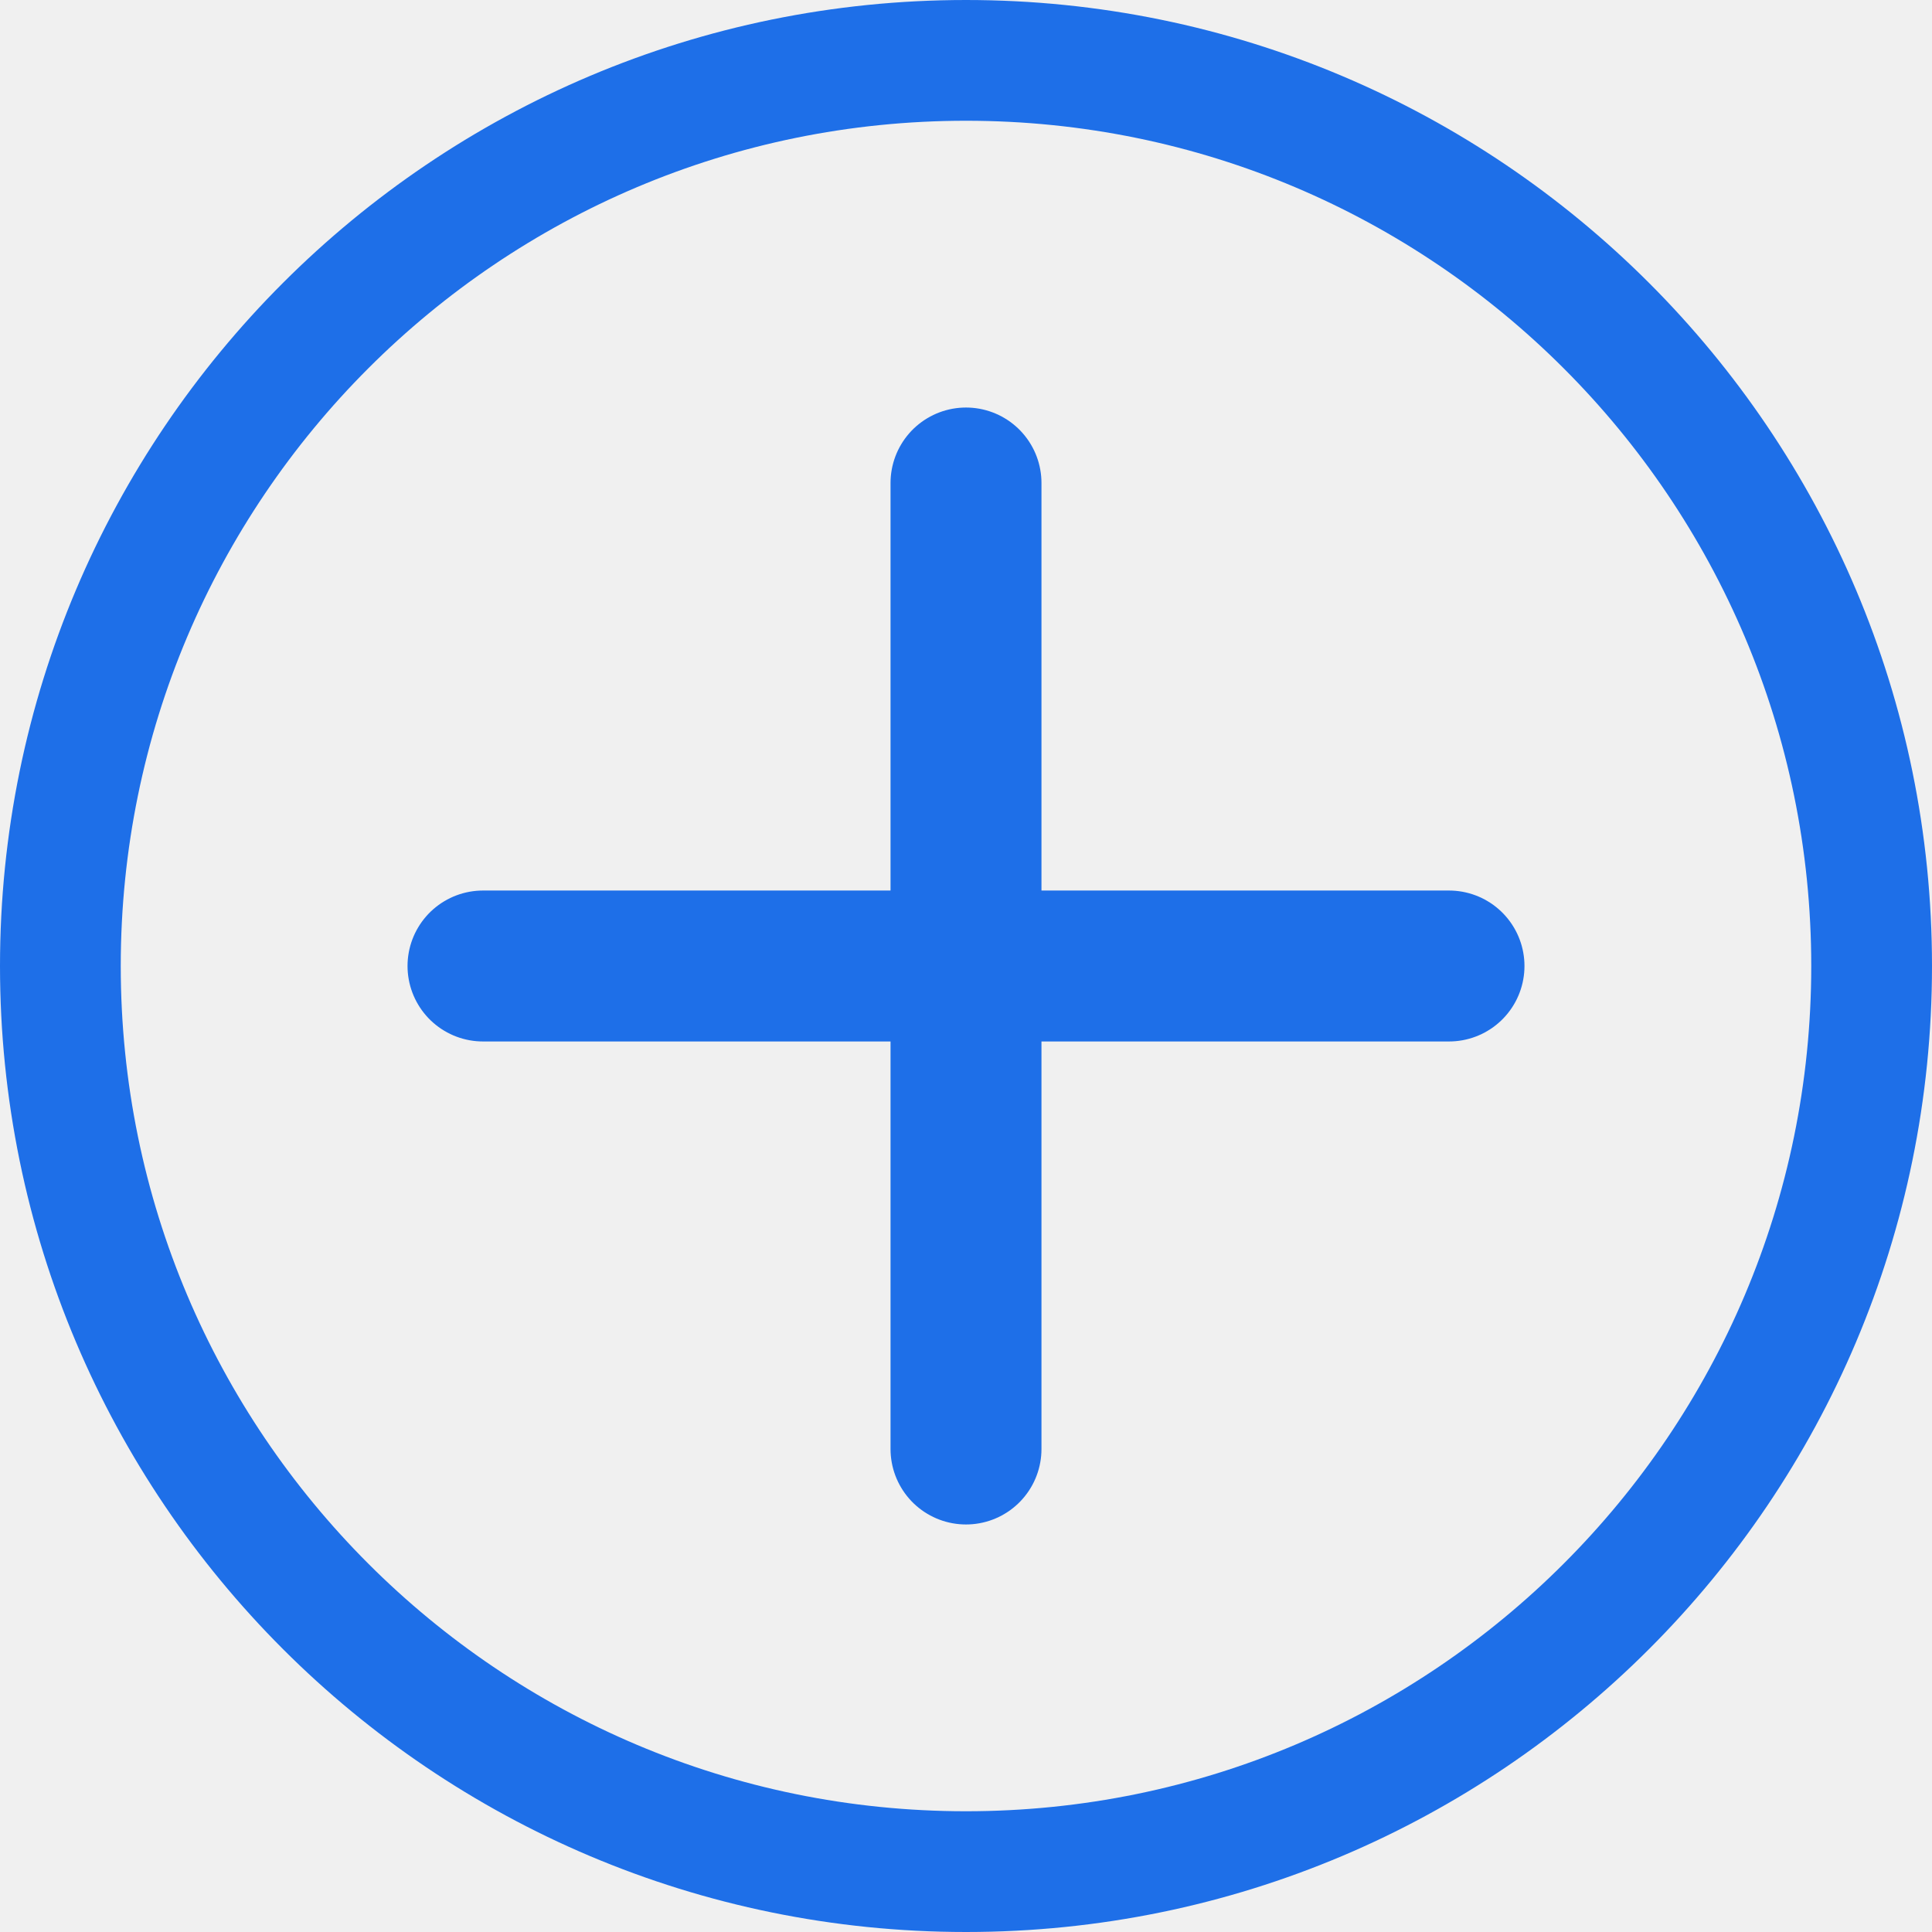
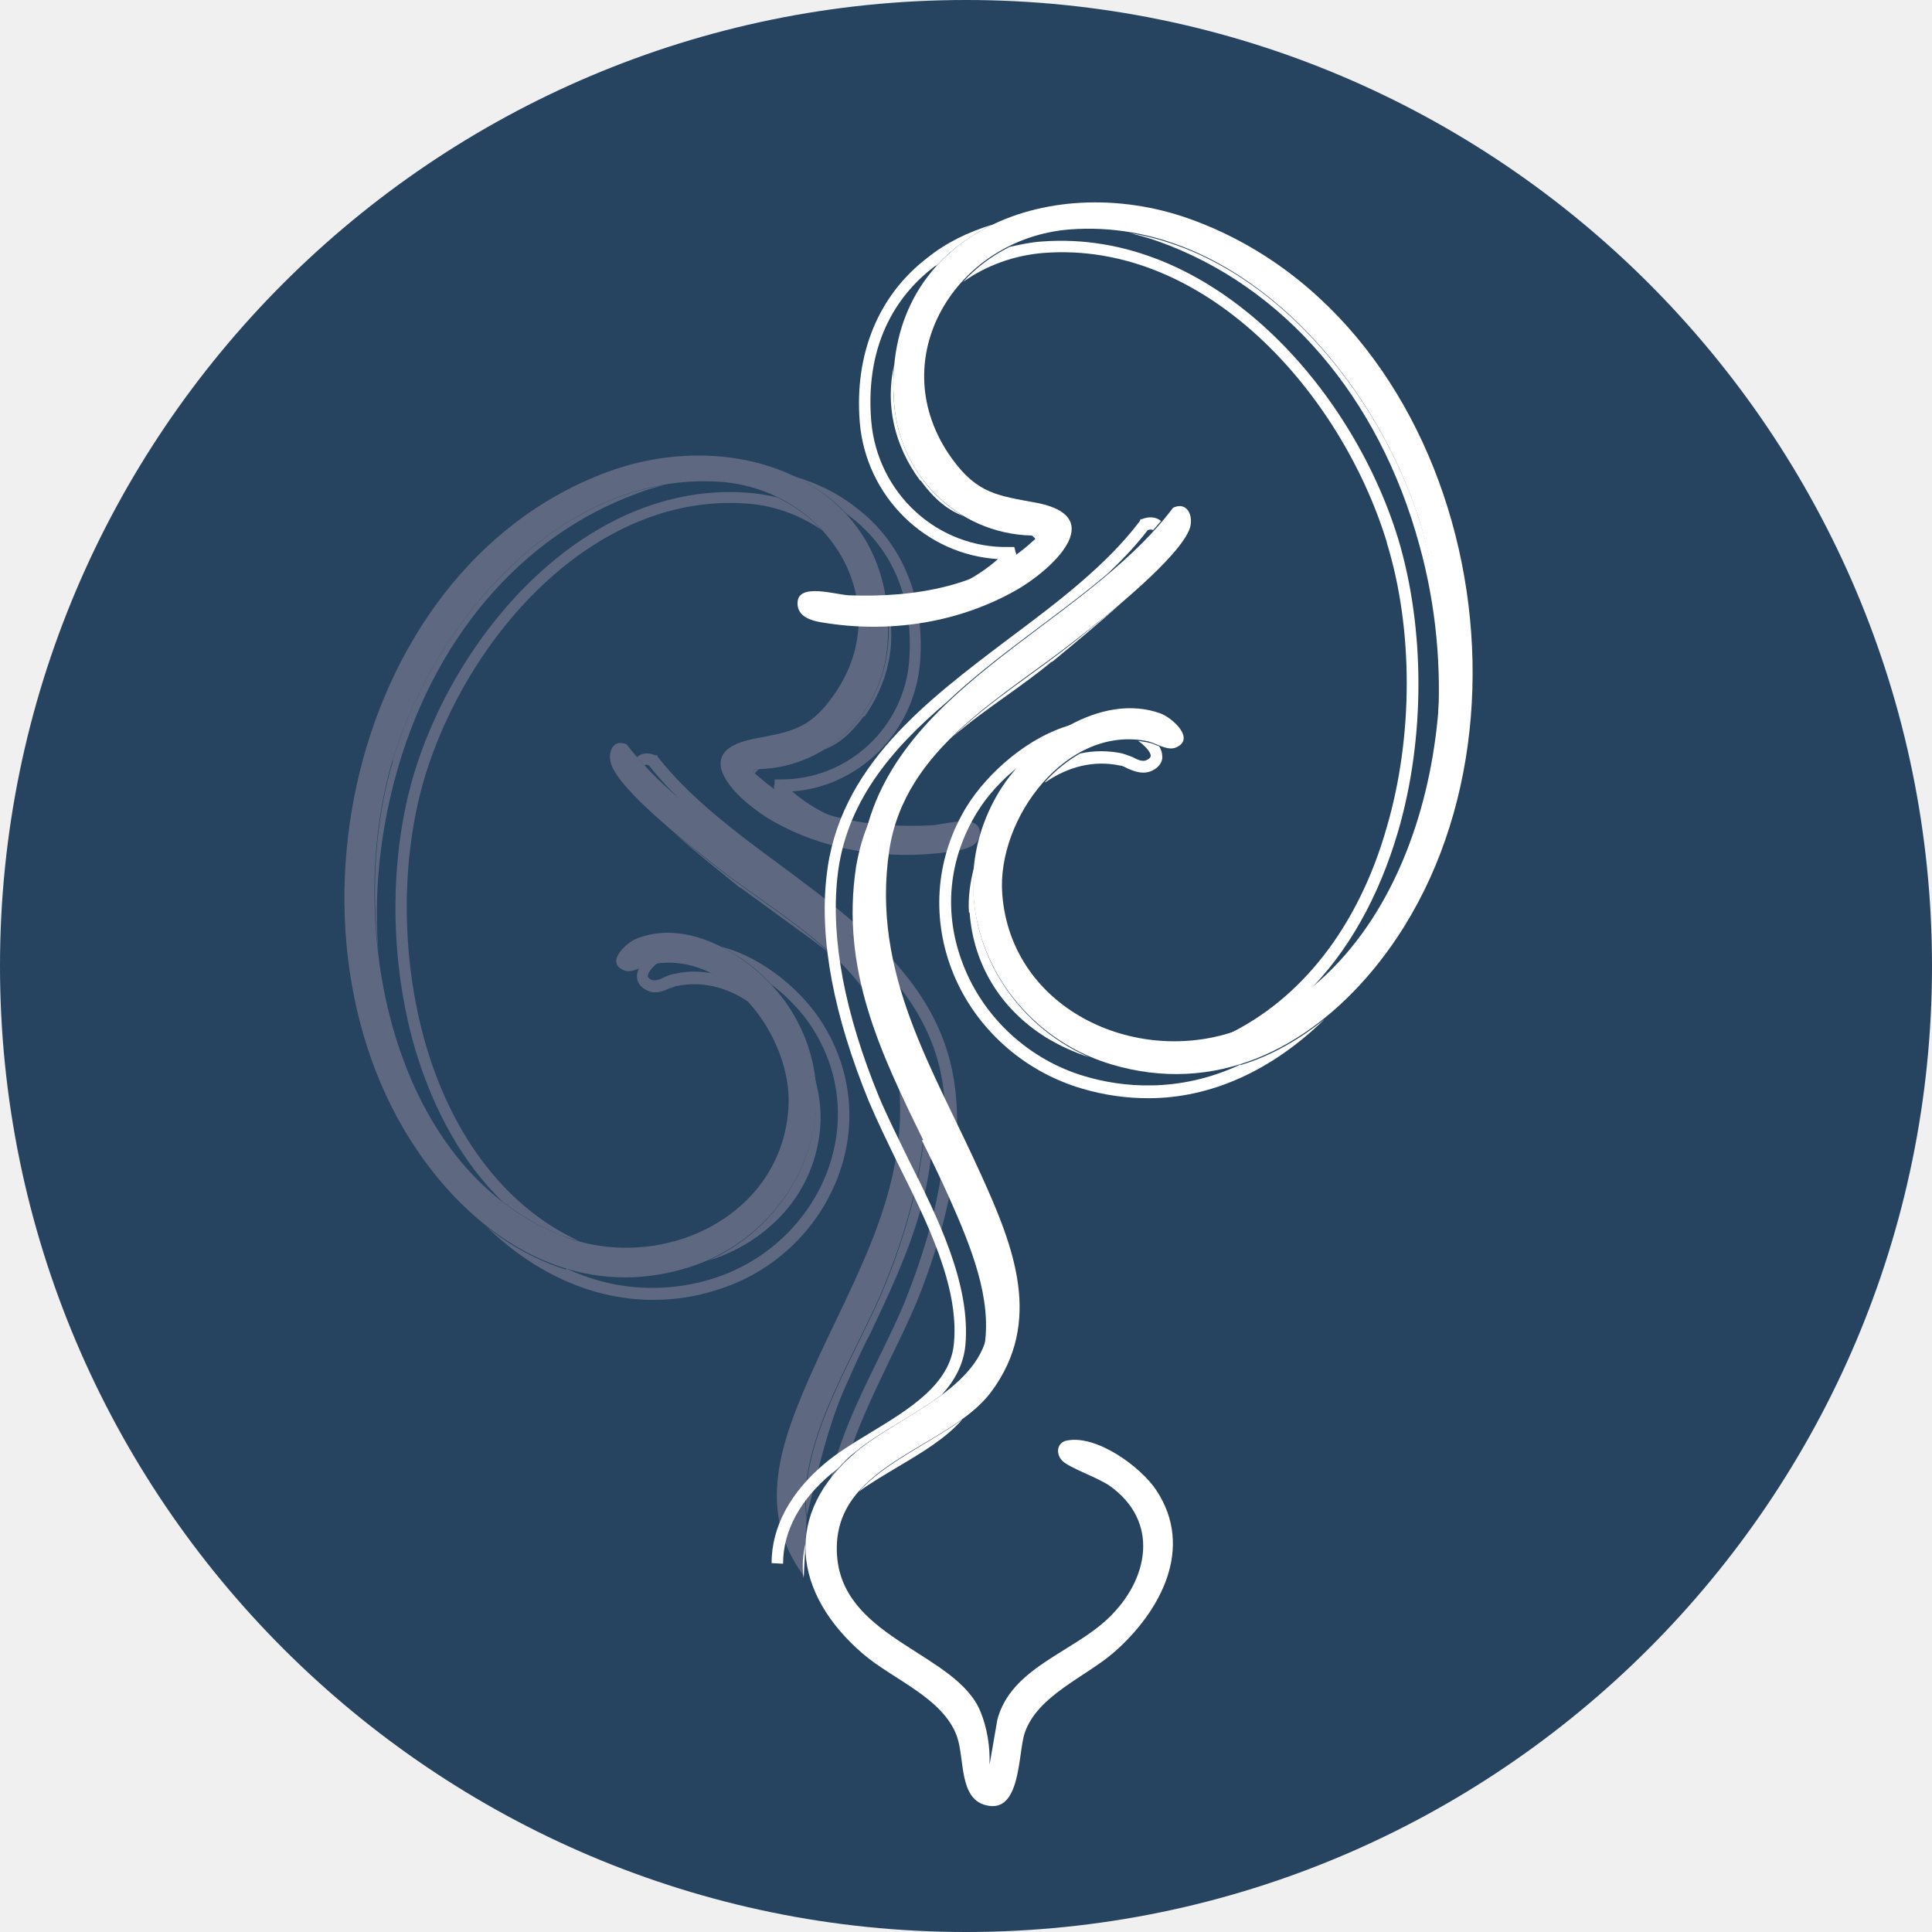
- <svg xmlns="http://www.w3.org/2000/svg" viewBox="0 0 32 32" fill="none">
-   <circle cx="16" cy="16" r="15" stroke="#1E6FE8" stroke-width="2" />
-   <path d="M16 8v16M8 16h16" stroke="#1E6FE8" stroke-width="2.5" stroke-linecap="round" />
+ <svg xmlns="http://www.w3.org/2000/svg" id="Capa_1" version="1.1" viewBox="0 0 32 32">
+   <defs>
+     <style>
+       .st0 {
+         fill: #264360;
+       }
+ 
+       .st1 {
+         fill: #5e6881;
+       }
+ 
+       .st2 {
+         fill: #fff;
+       }
+     </style>
+   </defs>
+   <path class="st0" d="M16,32C7.18,32,0,24.82,0,16S7.18,0,16,0s16,7.18,16,16-7.18,16-16,16Z" />
+   <g>
+     <g>
+       <g>
+         <path class="st1" d="M7.03,12.89c-.4,1.35-.39,3.01.03,4.44.46,1.55,1.36,2.69,2.54,3.23-.1-.03-.21-.06-.31-.1-.35-.14-.67-.33-.96-.55-.65-.63-1.14-1.49-1.45-2.52-.43-1.46-.44-3.16-.03-4.55.72-2.41,2.9-4.87,5.52-4.68.17.01.34.04.51.08.28.14.53.32.73.54-.36-.25-.79-.41-1.25-.44-2.53-.18-4.63,2.21-5.33,4.55Z" />
+         <path class="st1" d="M12.5,12.81s-.03-.04-.02-.07c.03,0,.06,0,.09,0-.03.02-.05.05-.07.07Z" />
+         <path class="st1" d="M9.38,21.01c.98.46,1.88.34,2.42.17.87-.27,1.58-.93,1.9-1.77.3-.8.22-1.64-.23-2.36-.16-.26-.41-.53-.7-.75-.23-.25-.52-.47-.83-.62.72.18,1.38.77,1.69,1.28.48.77.57,1.69.25,2.53-.34.9-1.09,1.6-2.02,1.88-.35.11-.69.16-1.04.16-.98,0-1.94-.42-2.76-1.21.4.32.84.56,1.32.71Z" />
+         <path class="st1" d="M6.5,12.6c.6-2.02,2.32-4.21,4.51-4.57-.15.04-.3.08-.45.14-1.95.71-3.42,2.45-4.03,4.77-.25.96-.34,1.93-.26,2.86-.13-1.11-.05-2.24.24-3.2Z" />
+         <path class="st1" d="M14.31,11.86c-.23.31-.43.47-.67.56.6-.36,1.01-1.01,1.07-1.75.02-.22.01-.43,0-.62.14.62,0,1.26-.39,1.82Z" />
+         <path class="st1" d="M13.1,13.09c.19.17.41.31.65.42-.33-.09-.64-.23-.92-.43-.01-.03-.02-.06,0-.09v-.08s.09,0,.09,0c1.12.01,2.06-.86,2.14-1.98.09-1.28-.49-2.01-1-2.39-.01-.01-.03-.02-.04-.03-.24-.26-.54-.47-.87-.62.38.11.73.28,1.02.51.77.58,1.15,1.49,1.07,2.56-.09,1.16-1.01,2.08-2.14,2.15Z" />
+         <path class="st1" d="M12.39,16.59c-.37-.25-.78-.34-1.17-.26-.04,0-.08.03-.13.04-.11.05-.24.1-.36.04-.16-.07-.18-.18-.18-.24,0-.05.02-.1.04-.15.06-.02.11-.05.16-.06.06-.01.12-.02.17-.03-.1.07-.19.17-.19.24,0,0,0,.03.06.06.05.02.14,0,.22-.05.05-.02.1-.04.16-.05.22-.05.44-.05.66,0,.2.11.39.26.55.44Z" />
+         <path class="st1" d="M13.59,18.61c-.05.82-.47,1.51-1.18,1.96-.21.13-.44.24-.68.31,1.19-.53,1.92-1.76,1.77-3.01.07.25.1.5.09.73Z" />
+       </g>
+       <g>
+         <path class="st1" d="M13.84,15.87c-.28-.23-.58-.44-.88-.66-.23-.17-.47-.34-.7-.51h-.01c-.34-.28-.75-.6-1.09-.91.29.24.56.46.72.58.63.49,1.37.94,1.95,1.5Z" />
+         <path class="st1" d="M13.89,25.34c-.09-.89.41-1.9.84-2.8.17-.35.33-.68.46-.99.54-1.34.75-2.53.63-3.52-.2-1.7-1.56-2.71-2.88-3.69-.75-.55-1.52-1.13-2.05-1.81v-.02s-.04,0-.04,0c-.11-.05-.22-.04-.3.03,0,0,0,0,0,0,.04.05.08.09.12.14,0,0,0,0,0,0,0,0,.03-.03.08,0,.18.23.39.45.62.67.81.68,1.77,1.28,2.54,2,.87.73,1.59,1.56,1.72,2.72.11.96-.1,2.12-.62,3.43-.12.31-.28.63-.45.98-.45.92-.96,1.95-.86,2.9l.19-.02Z" />
+         <path class="st1" d="M14.37,22.17c-.14.28-.27.58-.4.87-.36.83-.6,2.15-.61,2.05-.13-1.26.85-2.68,1.31-3.83.43-1.06.76-2.32.63-3.48-.03-.22-.07-.42-.13-.62.1.22.18.46.22.72.26,1.61-.36,2.91-1.01,4.28Z" />
+       </g>
+       <g>
+         <path class="st1" d="M12.47,12.74c1.18.02,2.15-.9,2.23-2.07.19-2.63-2.42-3.66-4.62-2.86-4.46,1.63-5.74,8.28-2.77,11.77,1.03,1.21,2.47,1.91,4.07,1.42,1.8-.55,2.75-2.62,1.72-4.27-.48-.77-1.6-1.55-2.54-1.19-.19.07-.54.4-.23.53.13.06.29-.06.43-.09,1.27-.28,2.37,1.19,2.3,2.36-.11,1.84-2.15,2.77-3.77,2.12-2.85-1.14-3.58-5.2-2.79-7.86.69-2.3,2.8-4.8,5.43-4.62,1.79.13,2.97,2.03,1.86,3.56-.39.55-.71.58-1.32.7-1.13.23-.2,1.06.33,1.36.88.5,1.92.65,2.92.51.19-.03.52-.06.51-.33-.02-.31-.59-.12-.8-.11-1.01.05-2.1-.11-2.88-.82-.04-.03-.08-.06-.07-.12Z" />
+         <path class="st1" d="M13.35,25.09c-.13-1.26.85-2.68,1.31-3.83.43-1.06.76-2.32.63-3.48-.31-2.63-3.46-3.56-4.91-5.45-.22-.1-.32.12-.26.32.14.45,1.36,1.4,1.77,1.72,1.16.9,2.7,1.67,2.96,3.27.31,1.93-.67,3.44-1.41,5.1-.49,1.11-.94,2.28-.12,3.37l.04-1.01Z" />
+       </g>
+     </g>
+     <g>
+       <g>
+         <path class="st2" d="M22.97,8.99c.44,1.43.44,3.2,0,4.71-.47,1.65-1.42,2.86-2.67,3.45.11-.03.22-.07.32-.11.37-.15.71-.35,1.02-.59.68-.67,1.2-1.59,1.52-2.69.45-1.55.44-3.36,0-4.83-.78-2.55-3.12-5.14-5.9-4.93-.18.01-.36.05-.54.09-.3.15-.56.35-.77.58.38-.27.84-.44,1.33-.48,2.68-.21,4.93,2.31,5.69,4.79Z" />
+         <path class="st2" d="M17.17,8.95s.03-.04.02-.08c-.03,0-.07,0-.1,0,.03.02.06.05.07.08Z" />
+         <path class="st2" d="M20.55,17.63c-1.04.49-1.99.37-2.57.2-.93-.27-1.69-.97-2.03-1.86-.33-.85-.24-1.74.23-2.51.17-.28.43-.57.74-.8.25-.26.55-.5.88-.67-.76.19-1.45.82-1.79,1.37-.5.82-.59,1.79-.25,2.69.36.95,1.17,1.69,2.16,1.98.37.11.74.16,1.1.16,1.04,0,2.05-.46,2.92-1.31-.42.34-.89.61-1.39.76Z" />
+         <path class="st2" d="M23.53,8.68c-.66-2.14-2.49-4.44-4.82-4.82.16.04.32.08.48.14,2.07.74,3.65,2.57,4.32,5.03.28,1.01.37,2.04.3,3.04.13-1.18.03-2.38-.28-3.39Z" />
+         <path class="st2" d="M15.25,7.96c.24.33.46.49.71.59-.64-.38-1.08-1.06-1.15-1.85-.02-.23-.02-.45,0-.66-.15.66,0,1.34.43,1.92Z" />
+         <path class="st2" d="M16.54,9.25c-.2.18-.43.33-.69.45.35-.1.67-.25.97-.46.01-.03.02-.06,0-.1l-.02-.08h-.08c-1.19.03-2.19-.89-2.29-2.09-.11-1.36.5-2.14,1.04-2.55.01-.01.03-.02.05-.03.26-.28.57-.5.92-.67-.4.12-.77.3-1.08.55-.81.62-1.21,1.59-1.12,2.72.1,1.23,1.09,2.2,2.29,2.27Z" />
+         <path class="st2" d="M17.31,12.96c.39-.27.82-.37,1.24-.28.04,0,.09.03.13.05.12.05.25.1.39.04.16-.07.19-.19.18-.25,0-.05-.02-.11-.05-.16-.06-.02-.12-.05-.17-.06-.06-.01-.12-.02-.18-.03.1.07.21.18.21.25,0,0,0,.04-.07.07-.06.03-.14,0-.23-.05-.05-.02-.11-.04-.17-.06-.23-.05-.47-.05-.7,0-.21.12-.41.28-.58.47Z" />
+         <path class="st2" d="M16.06,15.11c.06.86.51,1.6,1.26,2.07.23.14.47.25.72.33-1.27-.55-2.05-1.86-1.9-3.17-.07.26-.11.53-.09.78Z" />
+       </g>
+       <g>
+         <path class="st2" d="M15.77,12.21c.29-.25.61-.48.92-.7.25-.18.5-.36.73-.55h.01c.36-.3.79-.65,1.15-.98-.3.26-.59.49-.75.62-.66.53-1.44,1.01-2.06,1.61Z" />
+         <path class="st2" d="M14.22,24.71c.2-.15.43-.28.66-.42.39-.23.79-.47,1.06-.78-.55.4-1.28.71-1.72,1.2Z" />
+         <path class="st2" d="M12.97,25.9c0-.54.28-1.06.81-1.5.04-.03.08-.06.12-.1.08-.09.17-.18.28-.26.38-.32.96-.59,1.42-.94.21-.23.36-.5.39-.82.09-1-.45-2.1-.94-3.07-.18-.37-.35-.71-.49-1.04-.57-1.39-.8-2.61-.69-3.64.13-1.23.89-2.12,1.81-2.9.81-.77,1.82-1.41,2.68-2.14.24-.23.46-.46.65-.71.06-.02.08,0,.09,0,0,0,0,0,0,0,.04-.05.09-.1.13-.15,0,0,0,0,0,0-.08-.07-.2-.08-.32-.03h-.02s-.01.03-.01.03c-.55.73-1.37,1.35-2.16,1.94-1.39,1.05-2.83,2.13-3.03,3.94-.12,1.06.12,2.31.7,3.73.14.33.31.68.49,1.05.47.94,1.01,2.02.92,2.96-.06.68-.74,1.09-1.4,1.49-.28.17-.54.33-.74.5-.57.48-.88,1.05-.88,1.65" />
+         <path class="st2" d="M15.27,18.89c.15.3.3.61.44.92.39.87.71,1.69.6,2.46.03-.09.06-.19.07-.29.13-1.33-.92-2.84-1.42-4.06-.46-1.12-.83-2.46-.69-3.68.03-.23.07-.45.14-.66-.11.24-.18.49-.23.77-.26,1.71.4,3.08,1.11,4.53Z" />
+         <path class="st2" d="M13.34,25.57c-.04.17-.06.36-.03.57" />
+       </g>
+       <g>
+         <path class="st2" d="M17.2,8.87c-1.25.03-2.29-.93-2.39-2.18-.23-2.78,2.53-3.9,4.88-3.07,4.75,1.69,6.16,8.73,3.03,12.47-1.08,1.29-2.6,2.05-4.31,1.54-1.91-.57-2.93-2.75-1.86-4.52.5-.82,1.68-1.66,2.68-1.29.2.08.57.42.25.56-.14.06-.31-.06-.46-.1-1.35-.29-2.51,1.28-2.42,2.52.14,1.95,2.3,2.92,4.02,2.22,3.02-1.24,3.76-5.55,2.9-8.36-.75-2.43-3.01-5.07-5.8-4.86-1.9.15-3.13,2.17-1.95,3.8.42.58.76.61,1.41.73,1.2.24.22,1.12-.34,1.44-.93.53-2.03.71-3.09.56-.2-.03-.55-.06-.54-.35.01-.33.63-.13.85-.12,1.08.04,2.23-.14,3.05-.9.04-.04.09-.06.08-.12Z" />
+         <path class="st2" d="M16.39,29.23l.13-.75c.23-.86,1.25-1.11,1.84-1.68.67-.64.85-1.6.02-2.19-.2-.14-.68-.3-.79-.42s-.08-.3.08-.33c.49-.1,1.22.43,1.48.82.64.96.07,2.01-.69,2.68-.48.42-1.28.72-1.49,1.35-.11.34-.06,1.34-.64,1.19-.45-.11-.35-.77-.48-1.14-.23-.64-1.06-.94-1.56-1.37-1.16-1-1.33-2.32-.1-3.35.7-.59,2.08-1.04,2.18-2.06.13-1.33-.92-2.84-1.42-4.06-.46-1.12-.83-2.46-.69-3.68.31-2.8,3.65-3.81,5.17-5.83.23-.11.34.13.28.33-.15.48-1.43,1.5-1.87,1.84-1.22.97-2.85,1.8-3.11,3.5-.31,2.05.74,3.64,1.53,5.4.53,1.17,1.02,2.41.16,3.57-.72.97-2.72,1.2-2.55,2.78.15,1.33,1.98,1.56,2.37,2.52.11.27.16.58.15.87Z" />
+       </g>
+     </g>
+   </g>
</svg>
